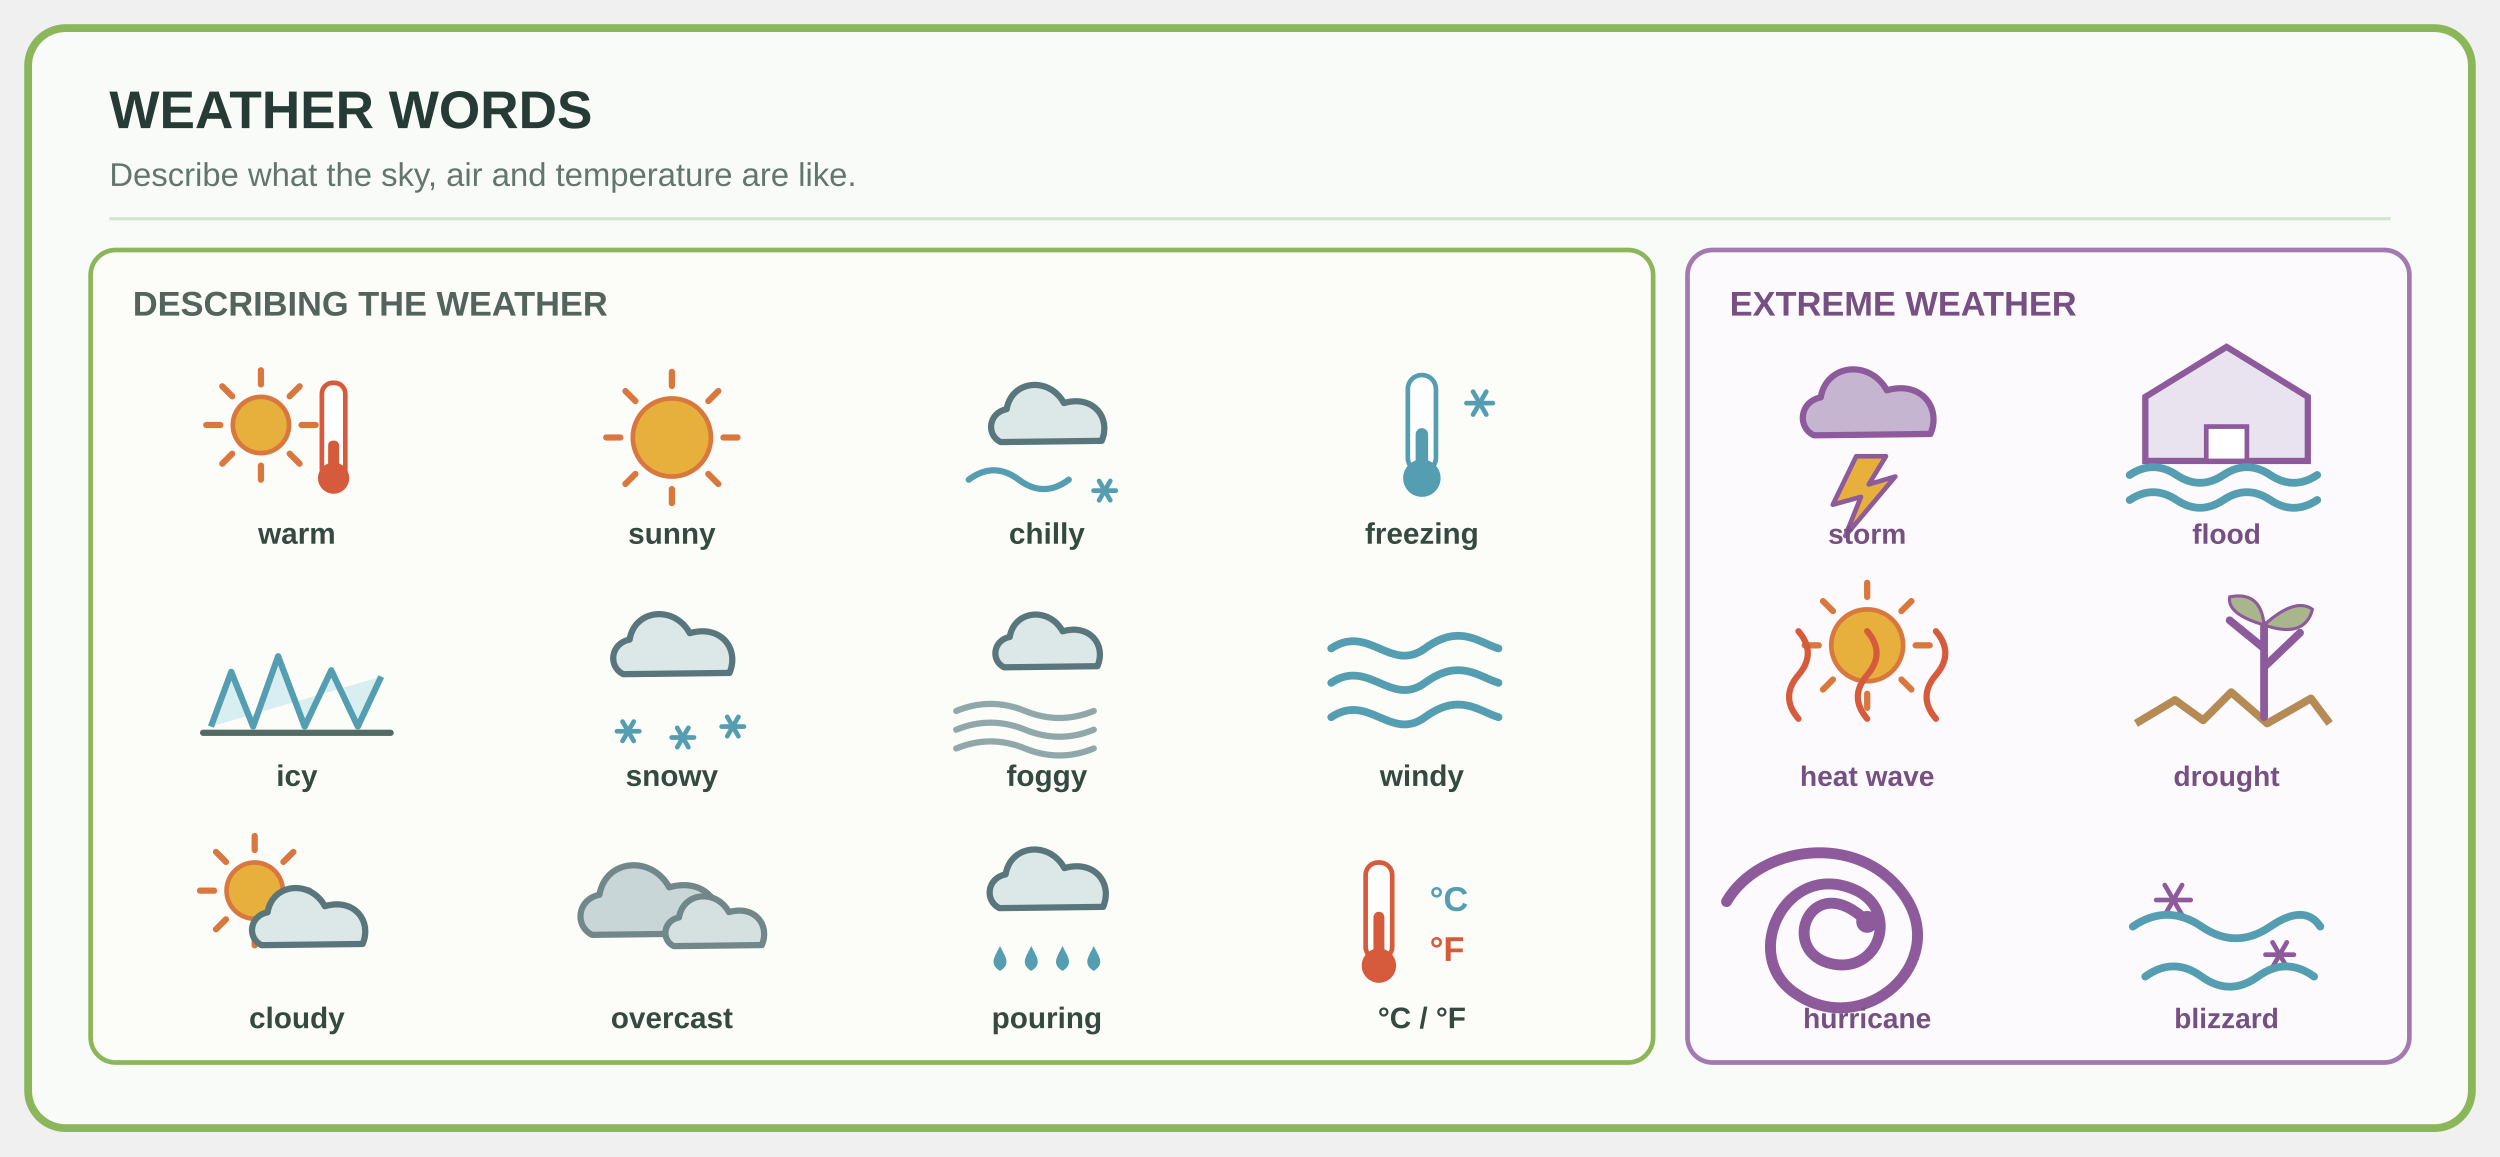
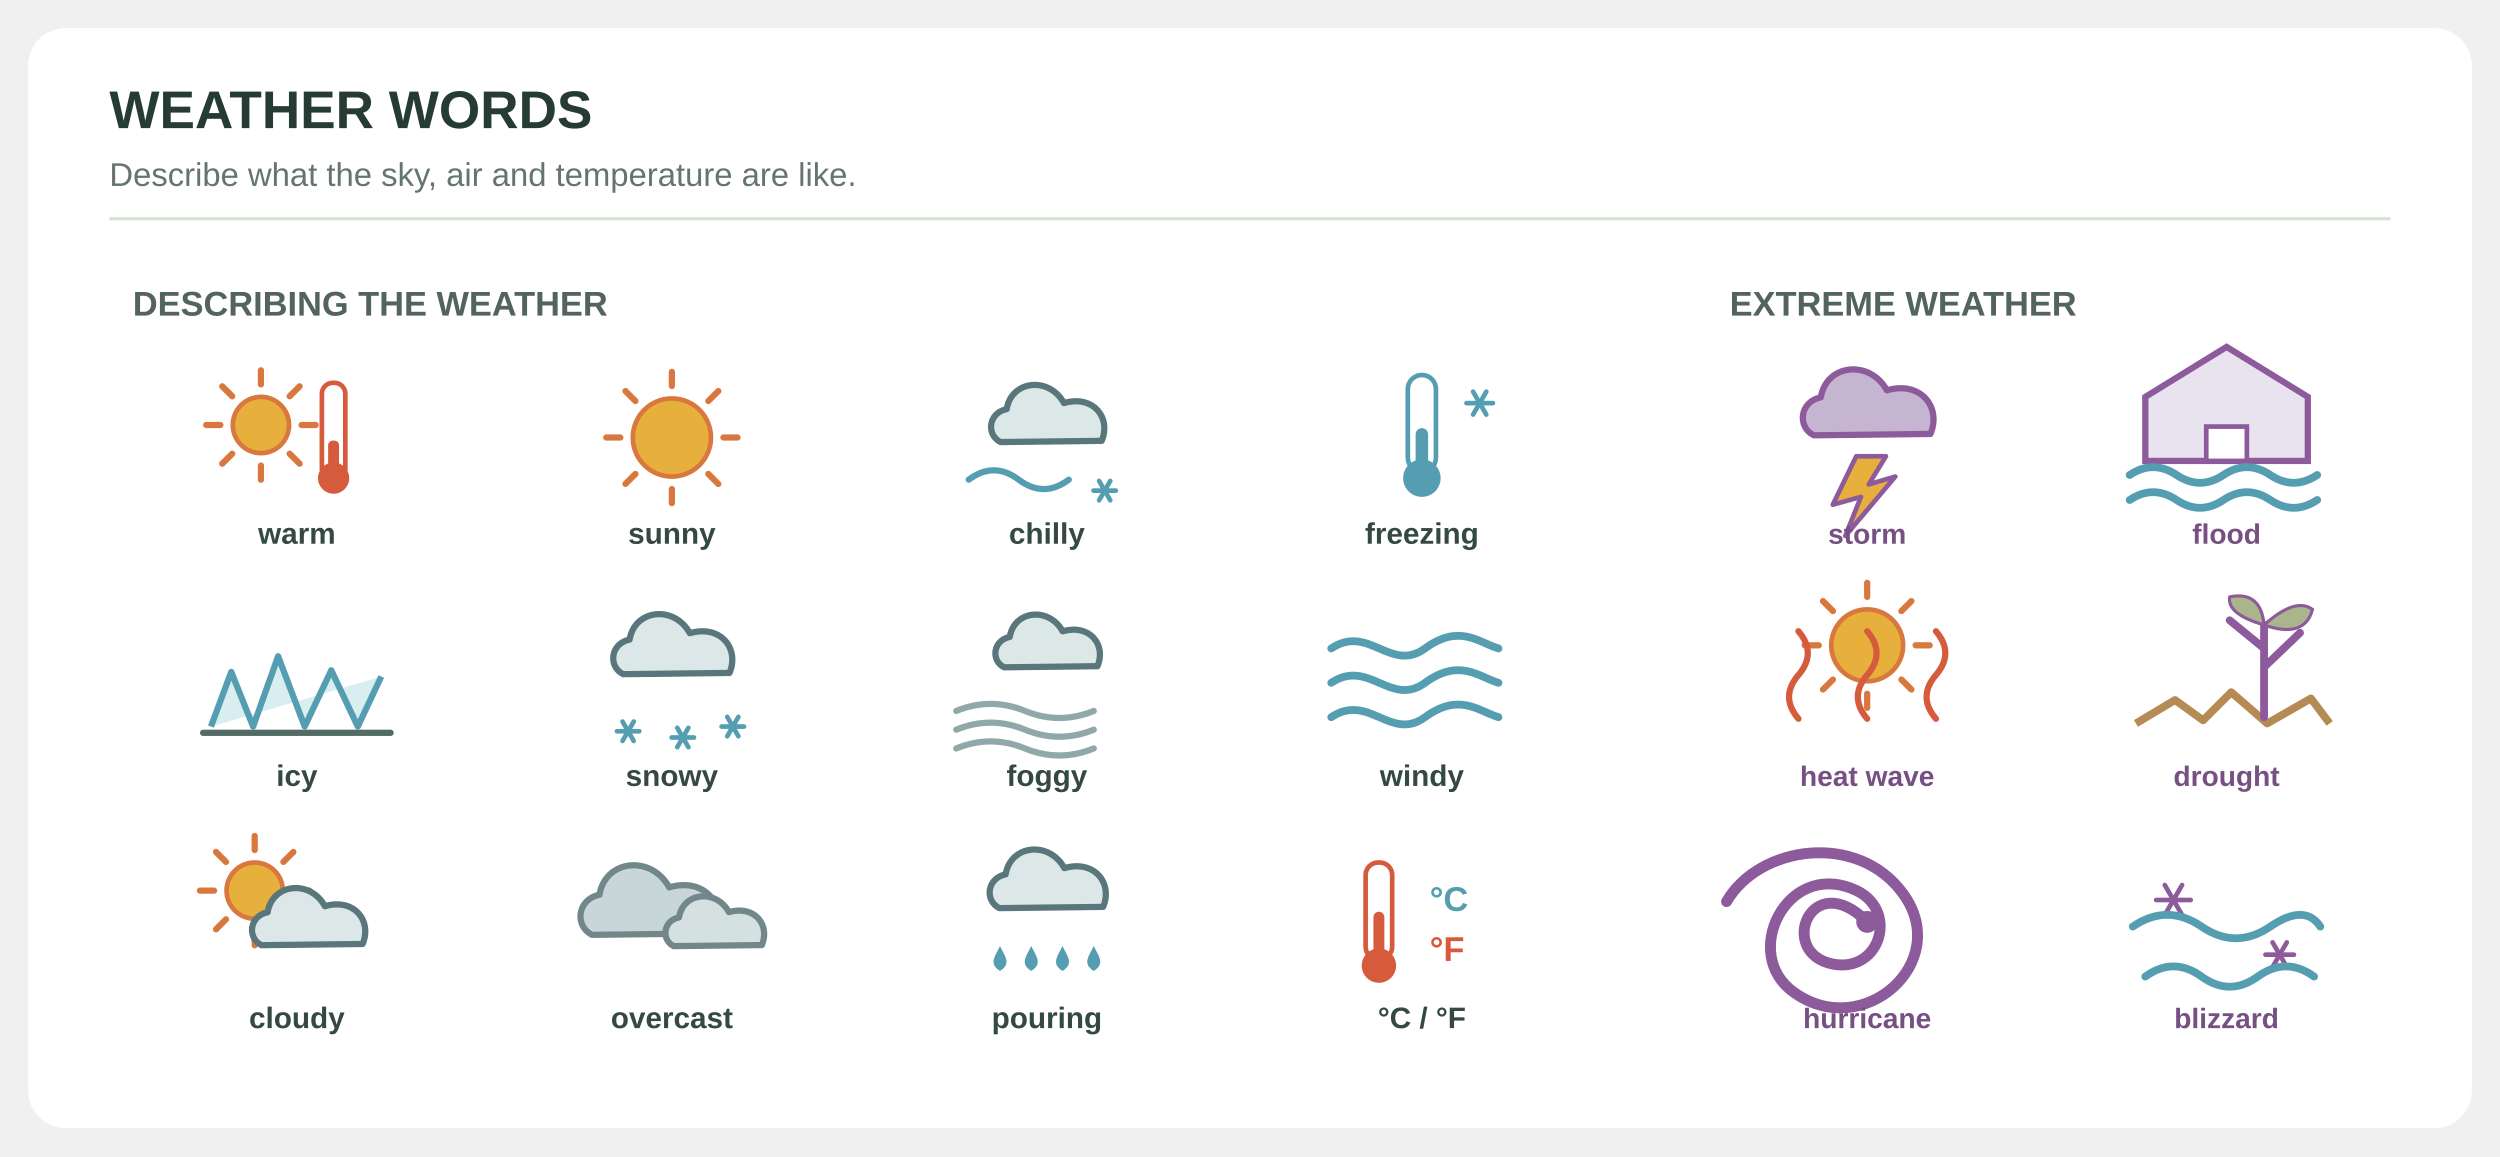
<svg xmlns="http://www.w3.org/2000/svg" viewBox="0 0 1600 740">
-   <rect x="18" y="18" width="1564" height="704" rx="24" fill="#F8FBF7" stroke="#8CB65A" stroke-width="5" />
+   <rect x="18" y="18" width="1564" height="704" rx="24" fill="#FFFFFF" stroke="none" />
  <text x="70" y="82" font-family="Arial,Helvetica,sans-serif" font-size="34" font-weight="700" fill="#263B35" text-anchor="start">WEATHER WORDS</text>
  <text x="70" y="119" font-family="Arial,Helvetica,sans-serif" font-size="21" font-weight="500" fill="#64756D" text-anchor="start">Describe what the sky, air and temperature are like.</text>
  <line x1="70" y1="140" x2="1530" y2="140" stroke="#D6E2D4" stroke-width="2" />
-   <rect x="58" y="160" width="1000" height="520" rx="16" fill="#FCFDF9" stroke="#8CB65A" stroke-width="3" />
-   <rect x="1080" y="160" width="462" height="520" rx="16" fill="#FCFAFD" stroke="#A27AB0" stroke-width="3" />
+   <rect x="58" y="160" width="1000" height="520" rx="16" fill="#FFFFFF" stroke="none" />
+   <rect x="1080" y="160" width="462" height="520" rx="16" fill="#FFFFFF" stroke="none" />
  <text x="85" y="202" font-family="Arial,Helvetica,sans-serif" font-size="22" font-weight="700" fill="#52645C" text-anchor="start">DESCRIBING THE WEATHER</text>
-   <text x="1107" y="202" font-family="Arial,Helvetica,sans-serif" font-size="22" font-weight="700" fill="#765083" text-anchor="start">EXTREME WEATHER</text>
+   <text x="1107" y="202" font-family="Arial,Helvetica,sans-serif" font-size="22" font-weight="700" fill="#52645C" text-anchor="start">EXTREME WEATHER</text>
  <g>
    <circle cx="167" cy="272" r="18" fill="#E7B03D" stroke="#D9783E" stroke-width="3" />
    <path d="M193 272L202 272" stroke="#D9783E" stroke-width="4" stroke-linecap="round" />
    <path d="M185.385 290.385L191.749 296.749" stroke="#D9783E" stroke-width="4" stroke-linecap="round" />
    <path d="M167 298L167 307" stroke="#D9783E" stroke-width="4" stroke-linecap="round" />
    <path d="M148.615 290.385L142.251 296.749" stroke="#D9783E" stroke-width="4" stroke-linecap="round" />
    <path d="M141 272L132 272" stroke="#D9783E" stroke-width="4" stroke-linecap="round" />
    <path d="M148.615 253.615L142.251 247.251" stroke="#D9783E" stroke-width="4" stroke-linecap="round" />
    <path d="M167 246L167 237" stroke="#D9783E" stroke-width="4" stroke-linecap="round" />
    <path d="M185.385 253.615L191.749 247.251" stroke="#D9783E" stroke-width="4" stroke-linecap="round" />
    <rect x="206" y="245" width="15" height="62" rx="7" fill="#FFFFFF" stroke="#D65B3C" stroke-width="3" />
    <rect x="210" y="282" width="7" height="20" rx="3" fill="#D65B3C" />
    <circle cx="213.5" cy="306" r="10" fill="#D65B3C" />
  </g>
  <text x="190" y="348" font-family="Arial,Helvetica,sans-serif" font-size="19" font-weight="650" fill="#344A40" text-anchor="middle">warm</text>
  <g>
    <circle cx="430" cy="280" r="25" fill="#E7B03D" stroke="#D9783E" stroke-width="3" />
    <path d="M463 280L472 280" stroke="#D9783E" stroke-width="4" stroke-linecap="round" />
    <path d="M453.335 303.335L459.698 309.698" stroke="#D9783E" stroke-width="4" stroke-linecap="round" />
    <path d="M430 313L430 322" stroke="#D9783E" stroke-width="4" stroke-linecap="round" />
    <path d="M406.665 303.335L400.302 309.698" stroke="#D9783E" stroke-width="4" stroke-linecap="round" />
    <path d="M397 280L388 280" stroke="#D9783E" stroke-width="4" stroke-linecap="round" />
    <path d="M406.665 256.665L400.302 250.302" stroke="#D9783E" stroke-width="4" stroke-linecap="round" />
    <path d="M430 247L430 238" stroke="#D9783E" stroke-width="4" stroke-linecap="round" />
    <path d="M453.335 256.665L459.698 250.302" stroke="#D9783E" stroke-width="4" stroke-linecap="round" />
  </g>
  <text x="430" y="348" font-family="Arial,Helvetica,sans-serif" font-size="19" font-weight="650" fill="#344A40" text-anchor="middle">sunny</text>
  <g>
    <path d="M640.36 282.92C631 278.24 632.56 264.2 644.26 261.86C647.38 243.14 671.56 240.8 680.92 257.96C699.64 252.5 711.34 267.32 705.1 282.14Z" fill="#DCE7E8" stroke="#58767B" stroke-width="4" stroke-linejoin="round" />
    <path d="M620 307q16-12 32 0t32 0" fill="none" stroke="#559EB2" stroke-width="4" stroke-linecap="round" />
    <path d="M699.85 314L714.15 314" stroke="#559EB2" stroke-width="3" stroke-linecap="round" />
    <path d="M703.425 307.808L710.575 320.192" stroke="#559EB2" stroke-width="3" stroke-linecap="round" />
    <path d="M710.575 307.808L703.425 320.192" stroke="#559EB2" stroke-width="3" stroke-linecap="round" />
  </g>
  <text x="670" y="348" font-family="Arial,Helvetica,sans-serif" font-size="19" font-weight="650" fill="#344A40" text-anchor="middle">chilly</text>
  <g>
    <rect x="901" y="240" width="18" height="62" rx="9" fill="#FFFFFF" stroke="#559EB2" stroke-width="3" />
    <path d="M910 278v25" stroke="#559EB2" stroke-width="8" stroke-linecap="round" />
    <circle cx="910" cy="306" r="12" fill="#559EB2" />
    <path d="M938.55 258L955.45 258" stroke="#559EB2" stroke-width="3" stroke-linecap="round" />
    <path d="M942.775 250.682L951.225 265.318" stroke="#559EB2" stroke-width="3" stroke-linecap="round" />
    <path d="M951.225 250.682L942.775 265.318" stroke="#559EB2" stroke-width="3" stroke-linecap="round" />
  </g>
  <text x="910" y="348" font-family="Arial,Helvetica,sans-serif" font-size="19" font-weight="650" fill="#344A40" text-anchor="middle">freezing</text>
  <g>
    <path d="M135 465L148 430L162 465L178 420L195 465L212 429L229 465L244 433" fill="#D8EEF1" stroke="#559EB2" stroke-width="4" stroke-linejoin="round" />
    <path d="M130 469H250" stroke="#536B65" stroke-width="4" stroke-linecap="round" />
  </g>
  <text x="190" y="503" font-family="Arial,Helvetica,sans-serif" font-size="19" font-weight="650" fill="#344A40" text-anchor="middle">icy</text>
  <g>
    <path d="M398.84 431.48C389 426.56 390.64 411.8 402.94 409.34C406.22 389.66 431.64 387.2 441.48 405.24C461.16 399.5 473.46 415.08 466.9 430.66Z" fill="#DCE7E8" stroke="#58767B" stroke-width="4" stroke-linejoin="round" />
    <path d="M394.85 468L409.15 468" stroke="#559EB2" stroke-width="3" stroke-linecap="round" />
    <path d="M398.425 461.808L405.575 474.192" stroke="#559EB2" stroke-width="3" stroke-linecap="round" />
    <path d="M405.575 461.808L398.425 474.192" stroke="#559EB2" stroke-width="3" stroke-linecap="round" />
    <path d="M429.85 472L444.15 472" stroke="#559EB2" stroke-width="3" stroke-linecap="round" />
    <path d="M433.425 465.808L440.575 478.192" stroke="#559EB2" stroke-width="3" stroke-linecap="round" />
    <path d="M440.575 465.808L433.425 478.192" stroke="#559EB2" stroke-width="3" stroke-linecap="round" />
    <path d="M461.85 465L476.15 465" stroke="#559EB2" stroke-width="3" stroke-linecap="round" />
    <path d="M465.425 458.808L472.575 471.192" stroke="#559EB2" stroke-width="3" stroke-linecap="round" />
    <path d="M472.575 458.808L465.425 471.192" stroke="#559EB2" stroke-width="3" stroke-linecap="round" />
  </g>
  <text x="430" y="503" font-family="Arial,Helvetica,sans-serif" font-size="19" font-weight="650" fill="#344A40" text-anchor="middle">snowy</text>
  <g>
    <path d="M642.64 427.08C634 422.76 635.44 409.8 646.24 407.64C649.12 390.36 671.44 388.2 680.08 404.04C697.36 399 708.16 412.68 702.4 426.36Z" fill="#DCE7E8" stroke="#58767B" stroke-width="4" stroke-linejoin="round" />
    <path d="M612 455q22-9 44 0t44 0" fill="none" stroke="#91A8AA" stroke-width="4" stroke-linecap="round" />
    <path d="M612 467q22-9 44 0t44 0" fill="none" stroke="#91A8AA" stroke-width="4" stroke-linecap="round" />
    <path d="M612 479q22-9 44 0t44 0" fill="none" stroke="#91A8AA" stroke-width="4" stroke-linecap="round" />
  </g>
  <text x="670" y="503" font-family="Arial,Helvetica,sans-serif" font-size="19" font-weight="650" fill="#344A40" text-anchor="middle">foggy</text>
  <g>
    <path d="M852 415c24-16 38 16 60 0s34-4 47 0" fill="none" stroke="#559EB2" stroke-width="5" stroke-linecap="round" />
    <path d="M852 437c24-16 38 16 60 0s34-4 47 0" fill="none" stroke="#559EB2" stroke-width="5" stroke-linecap="round" />
    <path d="M852 459c24-16 38 16 60 0s34-4 47 0" fill="none" stroke="#559EB2" stroke-width="5" stroke-linecap="round" />
  </g>
  <text x="910" y="503" font-family="Arial,Helvetica,sans-serif" font-size="19" font-weight="650" fill="#344A40" text-anchor="middle">windy</text>
  <g>
    <circle cx="163" cy="570" r="18" fill="#E7B03D" stroke="#D9783E" stroke-width="3" />
    <path d="M189 570L198 570" stroke="#D9783E" stroke-width="4" stroke-linecap="round" />
    <path d="M181.385 588.385L187.749 594.749" stroke="#D9783E" stroke-width="4" stroke-linecap="round" />
    <path d="M163 596L163 605" stroke="#D9783E" stroke-width="4" stroke-linecap="round" />
    <path d="M144.615 588.385L138.251 594.749" stroke="#D9783E" stroke-width="4" stroke-linecap="round" />
    <path d="M137 570L128 570" stroke="#D9783E" stroke-width="4" stroke-linecap="round" />
    <path d="M144.615 551.615L138.251 545.251" stroke="#D9783E" stroke-width="4" stroke-linecap="round" />
    <path d="M163 544L163 535" stroke="#D9783E" stroke-width="4" stroke-linecap="round" />
    <path d="M181.385 551.615L187.749 545.251" stroke="#D9783E" stroke-width="4" stroke-linecap="round" />
    <path d="M167.36 604.92C158 600.24 159.56 586.2 171.26 583.86C174.38 565.14 198.56 562.8 207.92 579.96C226.64 574.5 238.34 589.32 232.1 604.14Z" fill="#DCE7E8" stroke="#58767B" stroke-width="4" stroke-linejoin="round" />
  </g>
  <text x="190" y="658" font-family="Arial,Helvetica,sans-serif" font-size="19" font-weight="650" fill="#344A40" text-anchor="middle">cloudy</text>
  <g>
    <path d="M378.9 598.3C367.5 592.6 369.4 575.5 383.65 572.65C387.45 549.85 416.9 547 428.3 567.9C451.1 561.25 465.35 579.3 457.75 597.35Z" fill="#C8D6D8" stroke="#71878A" stroke-width="4" stroke-linejoin="round" />
    <path d="M431.16 605.52C423 601.44 424.36 589.2 434.56 587.16C437.28 570.84 458.36 568.8 466.52 583.76C482.84 579 493.04 591.92 487.6 604.84Z" fill="#D5E0E0" stroke="#71878A" stroke-width="4" stroke-linejoin="round" />
  </g>
  <text x="430" y="658" font-family="Arial,Helvetica,sans-serif" font-size="19" font-weight="650" fill="#344A40" text-anchor="middle">overcast</text>
  <g>
    <path d="M639.6 581.2C630 576.4 631.6 562 643.6 559.6C646.8 540.4 671.6 538 681.2 555.6C700.4 550 712.4 565.2 706 580.4Z" fill="#DCE7E8" stroke="#58767B" stroke-width="4" stroke-linejoin="round" />
    <path d="M640 605.4C637.6 611 632 616.6 640 621.4C648 616.6 642.4 611 640 605.4Z" fill="#559EB2" />
    <path d="M660 605.4C657.6 611 652 616.6 660 621.4C668 616.6 662.4 611 660 605.4Z" fill="#559EB2" />
    <path d="M680 605.4C677.6 611 672 616.6 680 621.4C688 616.6 682.4 611 680 605.4Z" fill="#559EB2" />
    <path d="M700 605.4C697.6 611 692 616.6 700 621.4C708 616.6 702.4 611 700 605.4Z" fill="#559EB2" />
  </g>
  <text x="670" y="658" font-family="Arial,Helvetica,sans-serif" font-size="19" font-weight="650" fill="#344A40" text-anchor="middle">pouring</text>
  <g>
    <rect x="874" y="552" width="17" height="62" rx="8" fill="#FFFFFF" stroke="#D65B3C" stroke-width="3" />
    <path d="M882.5 587v27" stroke="#D65B3C" stroke-width="7" stroke-linecap="round" />
    <circle cx="882.5" cy="618" r="11" fill="#D65B3C" />
    <text x="915" y="583" font-family="Arial,Helvetica,sans-serif" font-size="22" font-weight="700" fill="#559EB2" text-anchor="start">°C</text>
    <text x="915" y="615" font-family="Arial,Helvetica,sans-serif" font-size="22" font-weight="700" fill="#D65B3C" text-anchor="start">°F</text>
  </g>
  <text x="910" y="658" font-family="Arial,Helvetica,sans-serif" font-size="19" font-weight="650" fill="#344A40" text-anchor="middle">°C / °F</text>
  <g>
    <path d="M1160.8 278.6C1150 273.2 1151.8 257 1165.3 254.3C1168.9 232.7 1196.8 230 1207.6 249.8C1229.2 243.5 1242.7 260.6 1235.5 277.7Z" fill="#C6B5D0" stroke="#8D5A9B" stroke-width="4" stroke-linejoin="round" />
    <path d="M1188 292L1173 323L1191 318L1181 343L1213 305L1196 310L1207 292Z" fill="#E7B03D" stroke="#8D5A9B" stroke-width="3" stroke-linejoin="round" />
  </g>
  <text x="1195" y="348" font-family="Arial,Helvetica,sans-serif" font-size="18" font-weight="650" fill="#765083" text-anchor="middle">storm</text>
  <g>
    <path d="M1373 295V254L1425 222L1477 254V295Z" fill="#E8E3EE" stroke="#8D5A9B" stroke-width="4" />
    <rect x="1412" y="273" width="26" height="22" fill="#FFFFFF" stroke="#8D5A9B" stroke-width="3" />
    <path d="M1363 304q15-10 30 0t30 0t30 0t30 0M1363 320q15-10 30 0t30 0t30 0t30 0" fill="none" stroke="#559EB2" stroke-width="5" stroke-linecap="round" />
  </g>
  <text x="1425" y="348" font-family="Arial,Helvetica,sans-serif" font-size="18" font-weight="650" fill="#765083" text-anchor="middle">flood</text>
  <g>
    <circle cx="1195" cy="413" r="23" fill="#E7B03D" stroke="#D9783E" stroke-width="3" />
    <path d="M1226 413L1235 413" stroke="#D9783E" stroke-width="4" stroke-linecap="round" />
    <path d="M1216.92 434.92L1223.284 441.284" stroke="#D9783E" stroke-width="4" stroke-linecap="round" />
    <path d="M1195 444L1195 453" stroke="#D9783E" stroke-width="4" stroke-linecap="round" />
    <path d="M1173.08 434.92L1166.716 441.284" stroke="#D9783E" stroke-width="4" stroke-linecap="round" />
    <path d="M1164 413L1155 413" stroke="#D9783E" stroke-width="4" stroke-linecap="round" />
    <path d="M1173.08 391.08L1166.716 384.716" stroke="#D9783E" stroke-width="4" stroke-linecap="round" />
    <path d="M1195 382L1195 373" stroke="#D9783E" stroke-width="4" stroke-linecap="round" />
    <path d="M1216.92 391.08L1223.284 384.716" stroke="#D9783E" stroke-width="4" stroke-linecap="round" />
    <path d="M1151 460q-12-14 0-28t0-28M1195 460q-12-14 0-28t0-28M1239 460q-12-14 0-28t0-28" fill="none" stroke="#D65B3C" stroke-width="4" stroke-linecap="round" />
  </g>
  <text x="1195" y="503" font-family="Arial,Helvetica,sans-serif" font-size="18" font-weight="650" fill="#765083" text-anchor="middle">heat wave</text>
  <g>
    <path d="M1367 463l25-15 18 13 18-18 23 20 28-16 12 16" fill="none" stroke="#B58A54" stroke-width="5" stroke-linejoin="round" />
    <path d="M1449 459V400m0 15l-22-18m22 30l23-22" stroke="#8D5A9B" stroke-width="5" stroke-linecap="round" />
    <path d="M1449 400q-24-7-22-18q20-4 22 18q20-18 31-10q-5 19-31 10" fill="#A9B58A" stroke="#8D5A9B" stroke-width="2" />
  </g>
  <text x="1425" y="503" font-family="Arial,Helvetica,sans-serif" font-size="18" font-weight="650" fill="#765083" text-anchor="middle">drought</text>
  <g>
    <path d="M1195 590c-36-36-58 20-22 27c31 6 43-36 13-48c-43-18-72 42-38 66c44 32 102-19 70-63c-29-40-92-31-113 5" fill="none" stroke="#8D5A9B" stroke-width="7" stroke-linecap="round" />
    <circle cx="1195" cy="590" r="7" fill="#8D5A9B" />
  </g>
  <text x="1195" y="658" font-family="Arial,Helvetica,sans-serif" font-size="18" font-weight="650" fill="#765083" text-anchor="middle">hurricane</text>
  <g>
    <path d="M1379.95 576L1402.05 576" stroke="#8D5A9B" stroke-width="3" stroke-linecap="round" />
    <path d="M1385.475 566.43L1396.525 585.57" stroke="#8D5A9B" stroke-width="3" stroke-linecap="round" />
    <path d="M1396.525 566.43L1385.475 585.57" stroke="#8D5A9B" stroke-width="3" stroke-linecap="round" />
    <path d="M1449.9 611L1468.1 611" stroke="#8D5A9B" stroke-width="3" stroke-linecap="round" />
    <path d="M1454.45 603.119L1463.55 618.881" stroke="#8D5A9B" stroke-width="3" stroke-linecap="round" />
    <path d="M1463.55 603.119L1454.45 618.881" stroke="#8D5A9B" stroke-width="3" stroke-linecap="round" />
    <path d="M1365 593q22-15 44 0t44 0t32 0M1373 625q18-13 36 0t36 0t36 0" fill="none" stroke="#559EB2" stroke-width="5" stroke-linecap="round" />
  </g>
  <text x="1425" y="658" font-family="Arial,Helvetica,sans-serif" font-size="18" font-weight="650" fill="#765083" text-anchor="middle">blizzard</text>
</svg>
